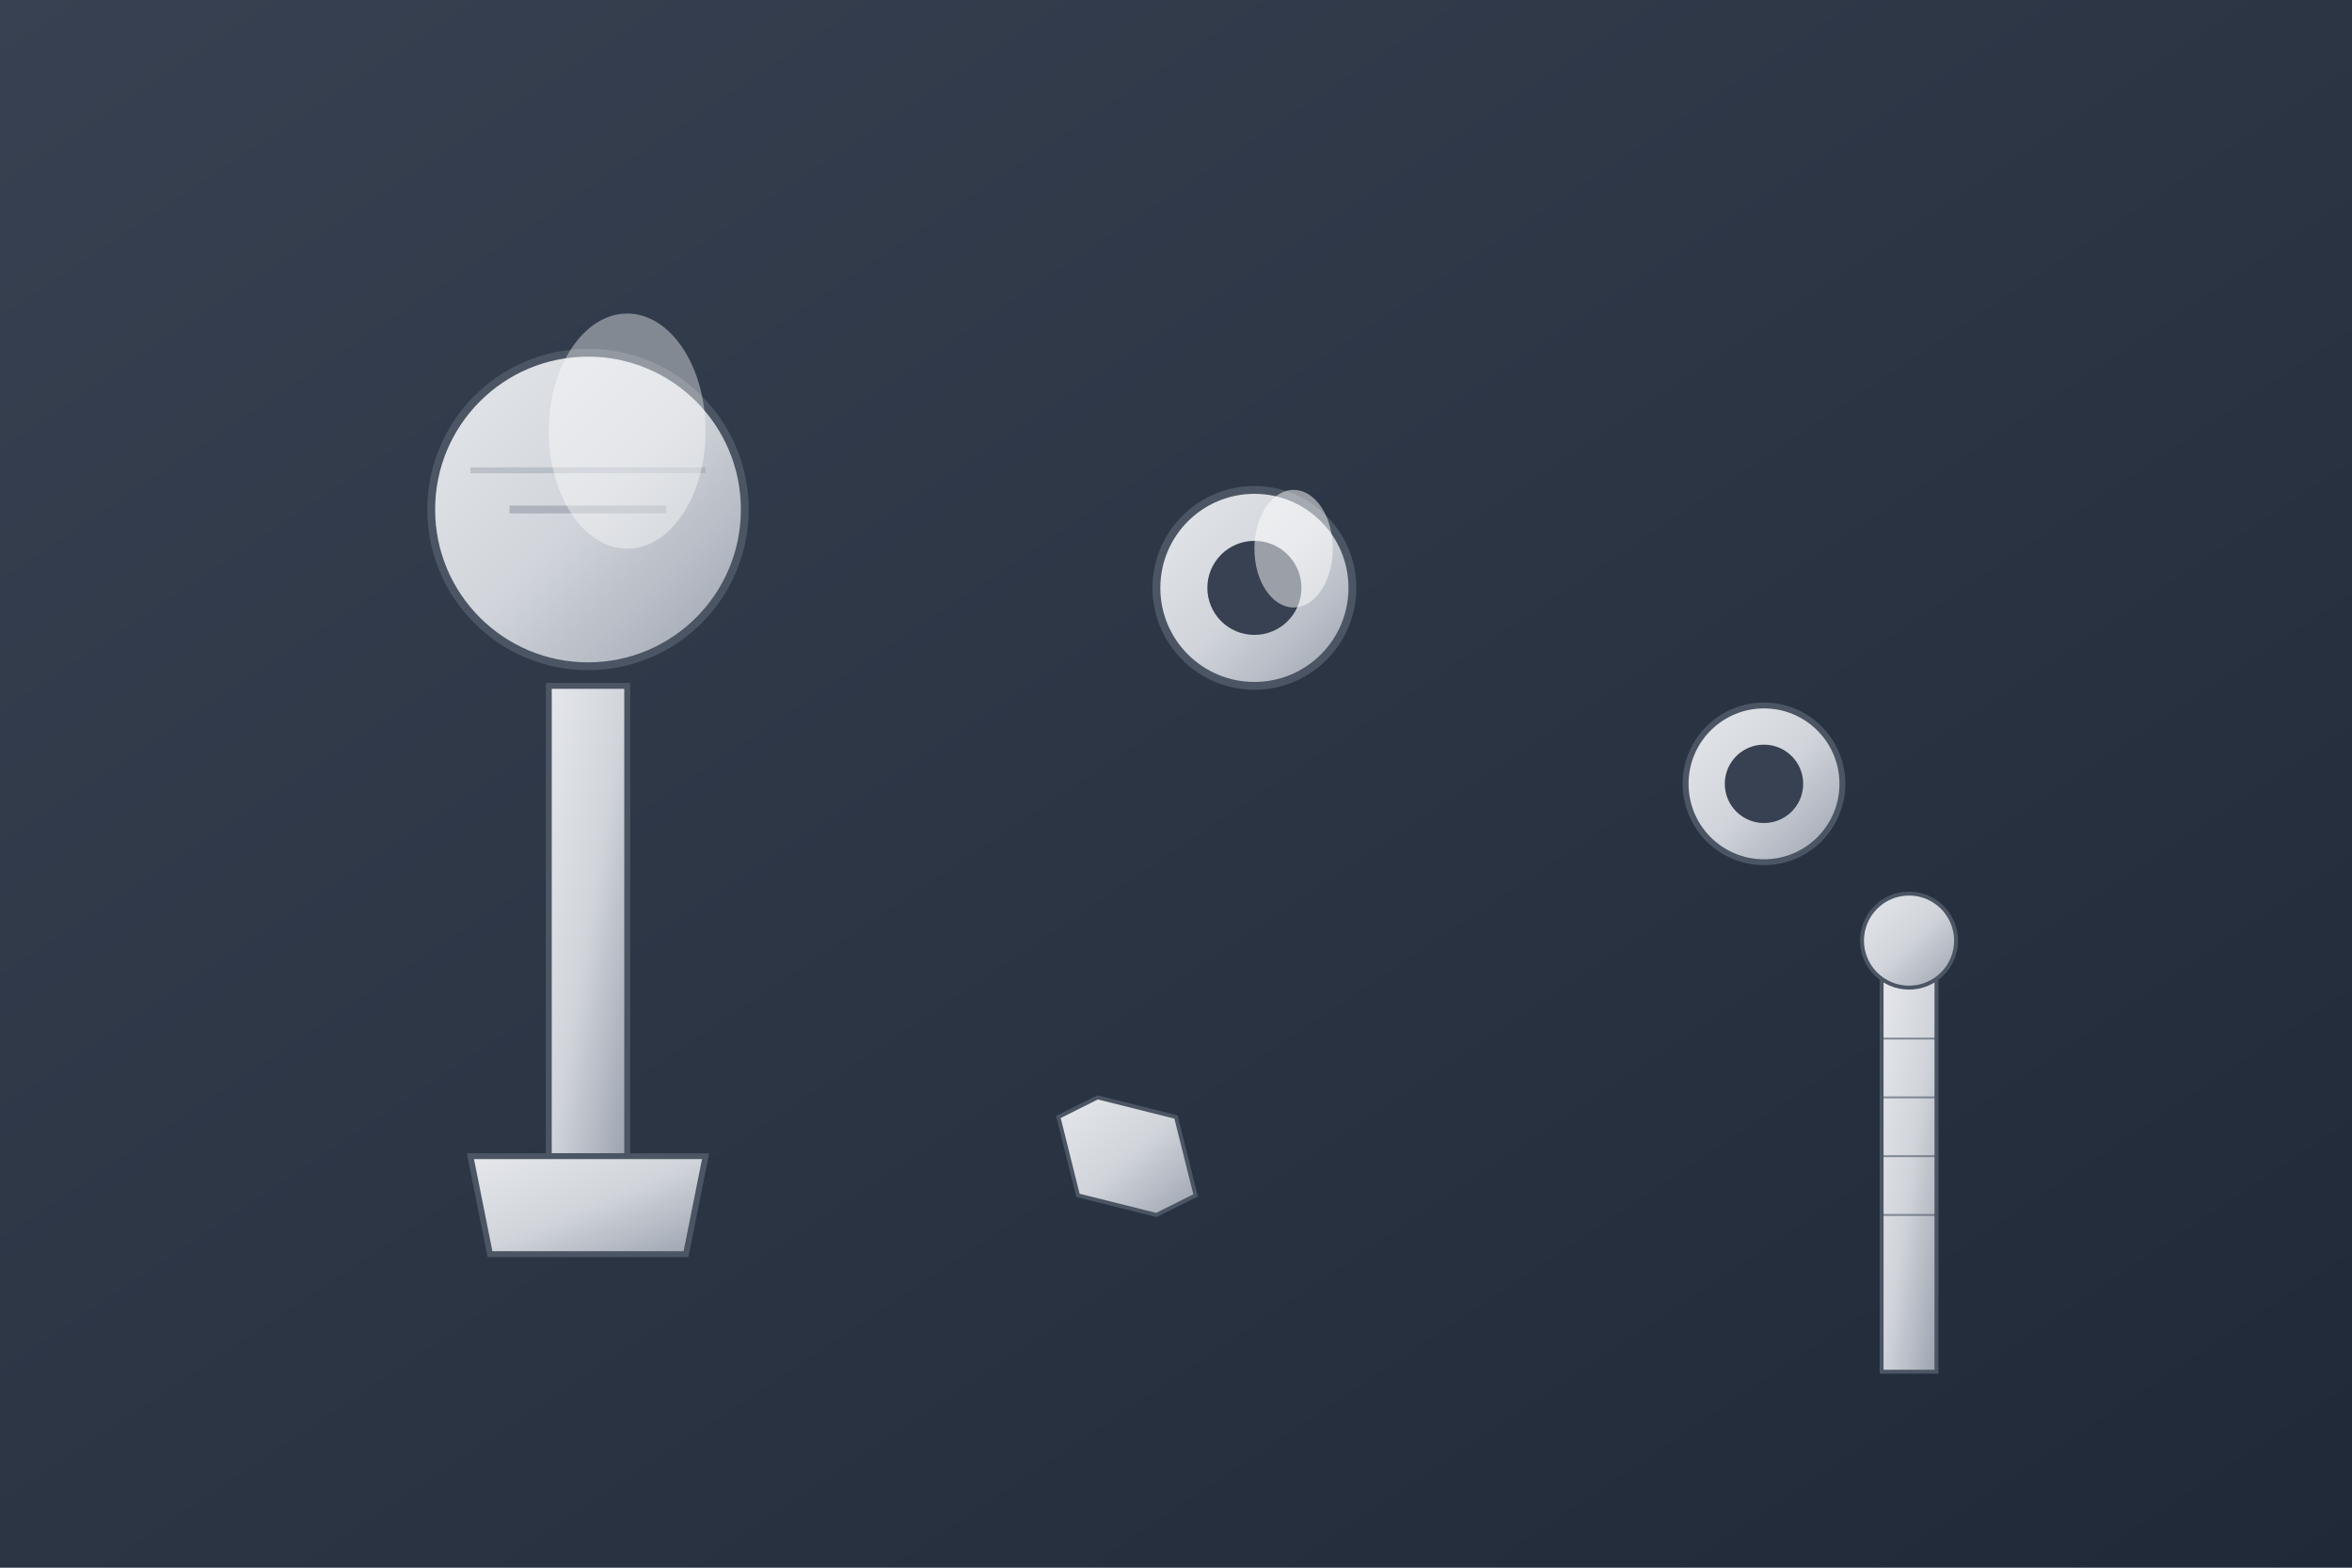
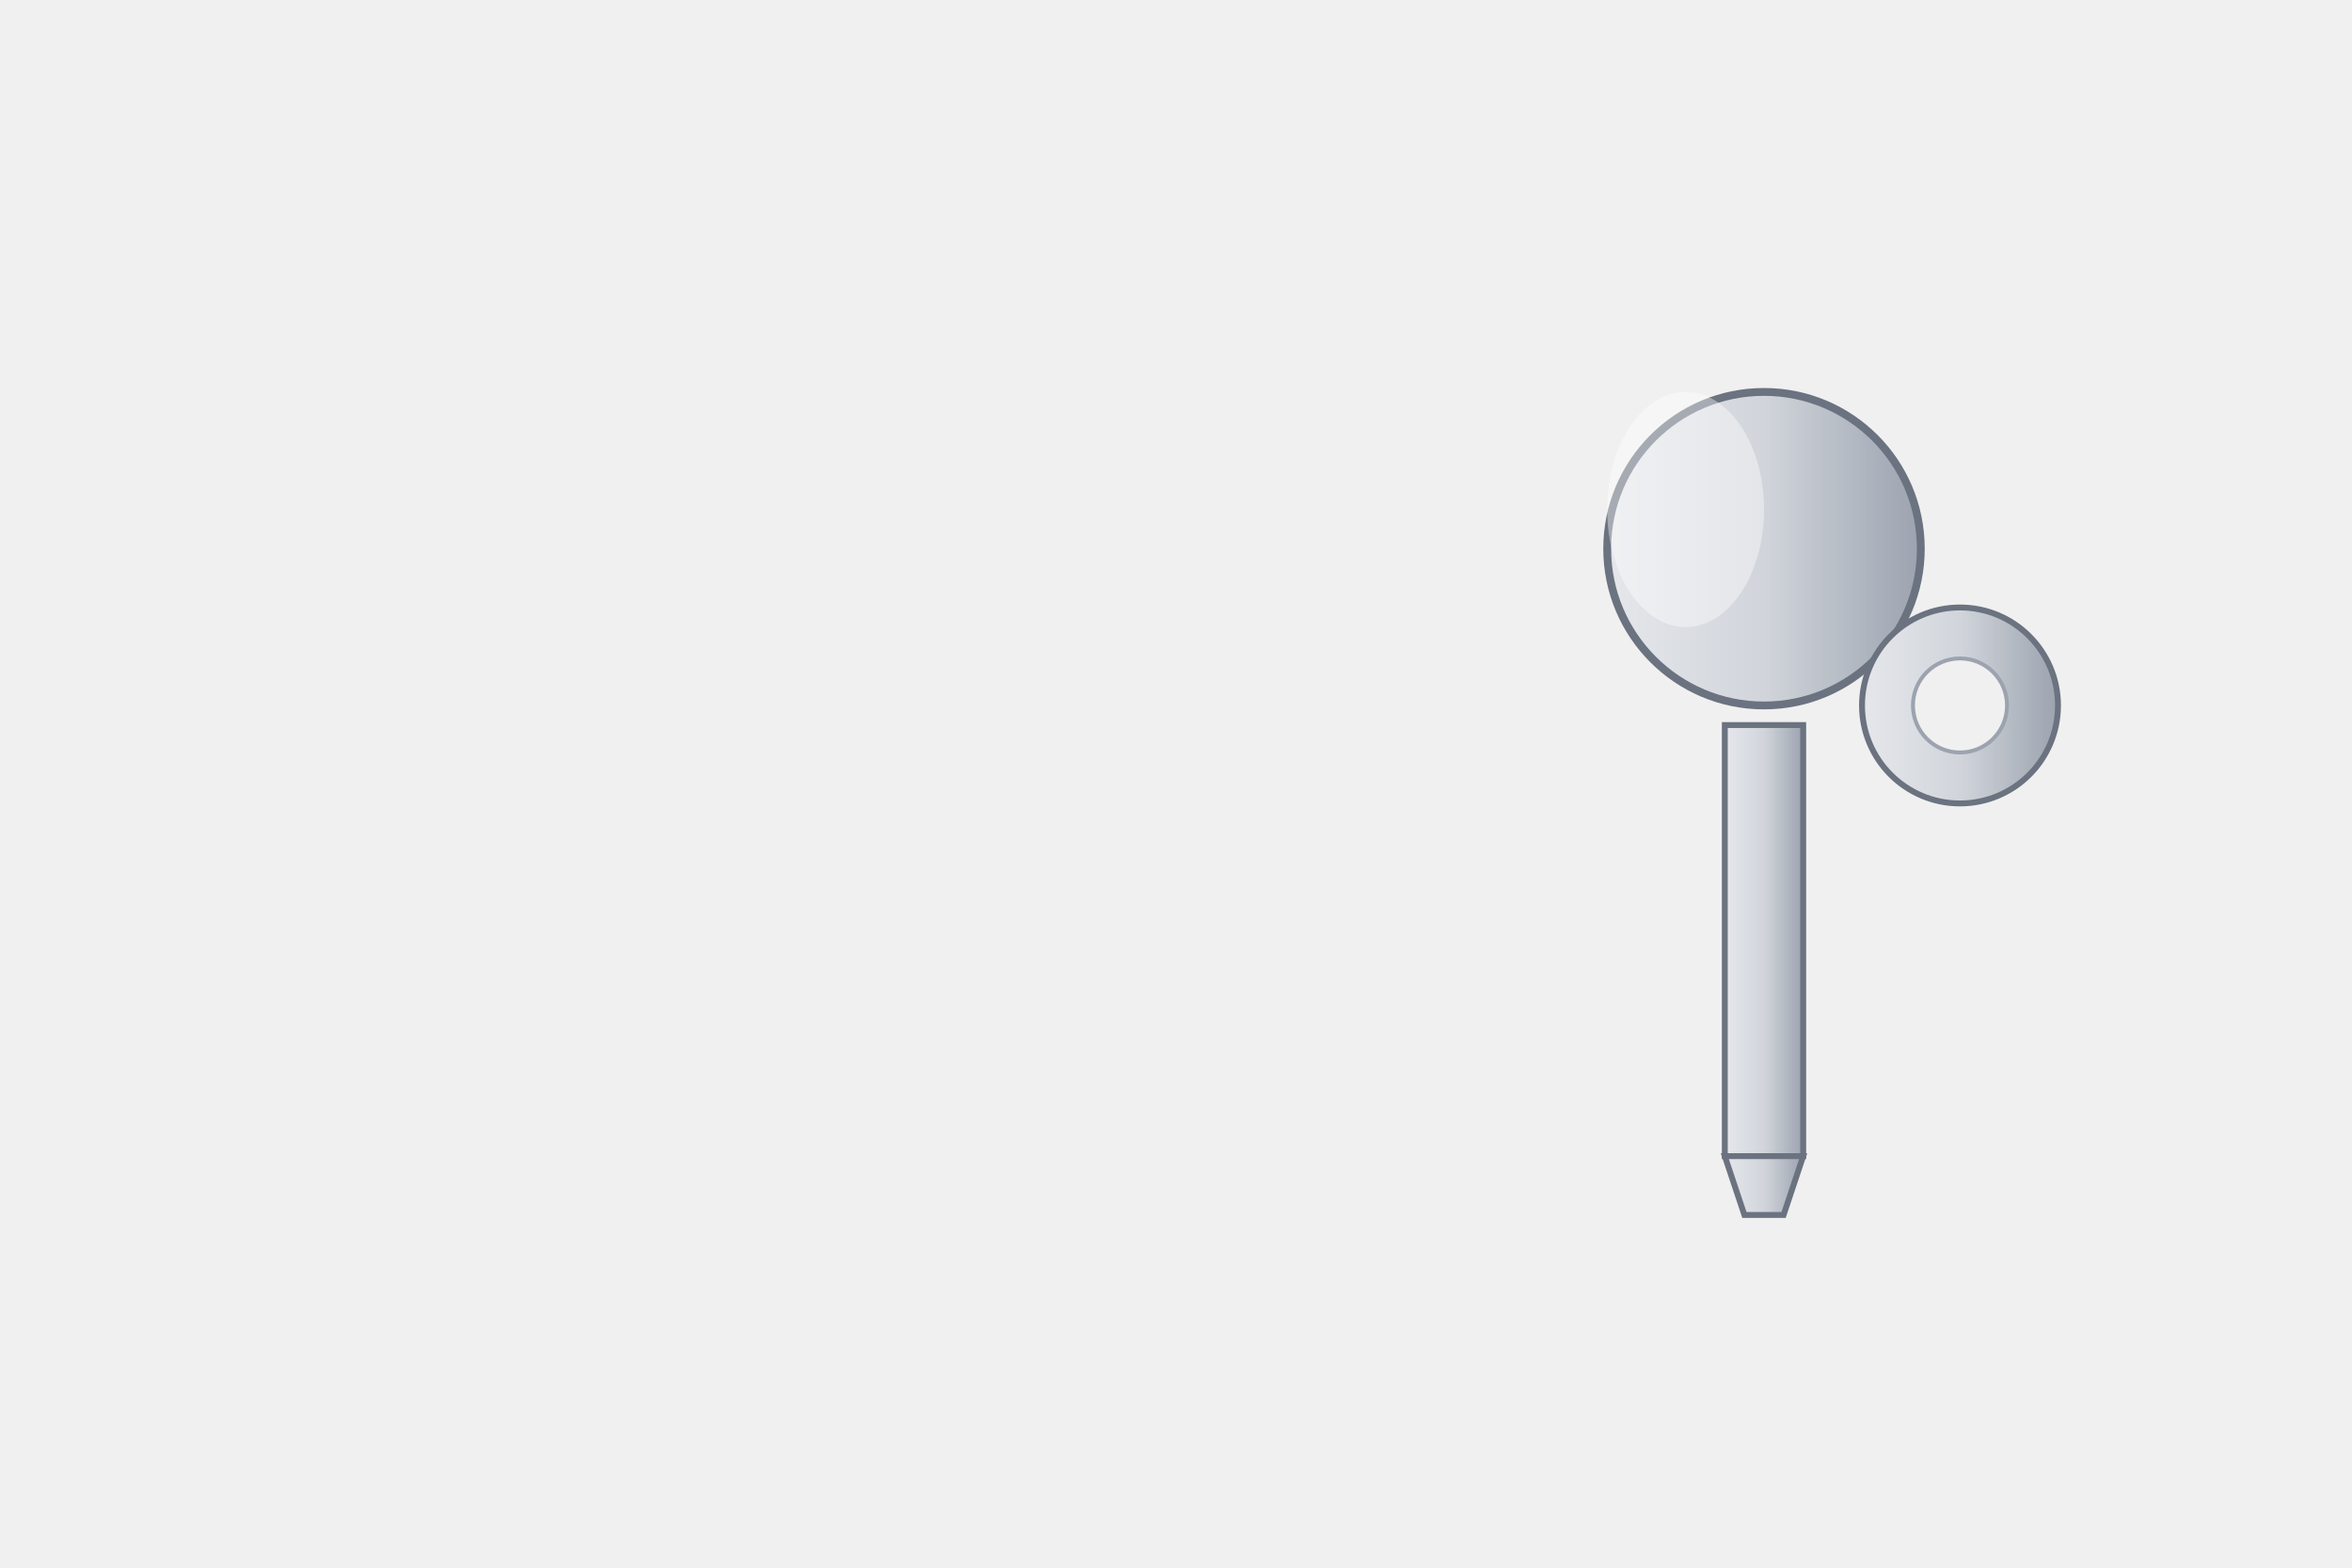
<svg xmlns="http://www.w3.org/2000/svg" viewBox="0 0 600 400">
+   <rect width="600" height="400" fill="#f0f0f0" />
  <defs>
-     <linearGradient id="bgGrad4" x1="0%" y1="0%" x2="100%" y2="100%">
-       <stop offset="0%" style="stop-color:#374151;stop-opacity:1" />
-       <stop offset="100%" style="stop-color:#1f2937;stop-opacity:1" />
-     </linearGradient>
-     <linearGradient id="metalShiny" x1="0%" y1="0%" x2="100%" y2="100%">
-       <stop offset="0%" style="stop-color:#e5e7eb;stop-opacity:1" />
-       <stop offset="50%" style="stop-color:#d1d5db;stop-opacity:1" />
-       <stop offset="100%" style="stop-color:#9ca3af;stop-opacity:1" />
+     <linearGradient id="n1">
+       <stop offset="0%" style="stop-color:#e5e7eb" />
+       <stop offset="50%" style="stop-color:#d1d5db" />
+       <stop offset="100%" style="stop-color:#9ca3af" />
    </linearGradient>
  </defs>
-   <rect width="600" height="400" fill="url(#bgGrad4)" />
-   <circle cx="150" cy="130" r="40" fill="url(#metalShiny)" stroke="#4b5563" stroke-width="2" />
-   <rect x="140" y="175" width="20" height="120" fill="url(#metalShiny)" stroke="#4b5563" stroke-width="1.5" />
-   <polygon points="120,295 180,295 175,320 125,320" fill="url(#metalShiny)" stroke="#4b5563" stroke-width="1.5" />
-   <line x1="130" y1="130" x2="170" y2="130" stroke="#9ca3af" stroke-width="2" opacity="0.7" />
-   <line x1="120" y1="120" x2="180" y2="120" stroke="#9ca3af" stroke-width="1.5" opacity="0.5" />
-   <circle cx="320" cy="150" r="25" fill="url(#metalShiny)" stroke="#4b5563" stroke-width="2" />
-   <circle cx="320" cy="150" r="12" fill="#374151" />
-   <circle cx="450" cy="200" r="20" fill="url(#metalShiny)" stroke="#4b5563" stroke-width="1.5" />
-   <circle cx="450" cy="200" r="10" fill="#374151" />
-   <polygon points="280,280 300,285 305,305 295,310 275,305 270,285" fill="url(#metalShiny)" stroke="#4b5563" stroke-width="1" />
-   <rect x="480" y="250" width="14" height="100" fill="url(#metalShiny)" stroke="#4b5563" stroke-width="1" />
-   <line x1="480" y1="265" x2="494" y2="265" stroke="#4b5563" stroke-width="0.5" opacity="0.6" />
-   <line x1="480" y1="280" x2="494" y2="280" stroke="#4b5563" stroke-width="0.5" opacity="0.6" />
-   <line x1="480" y1="295" x2="494" y2="295" stroke="#4b5563" stroke-width="0.5" opacity="0.6" />
-   <line x1="480" y1="310" x2="494" y2="310" stroke="#4b5563" stroke-width="0.5" opacity="0.6" />
-   <circle cx="487" cy="240" r="12" fill="url(#metalShiny)" stroke="#4b5563" stroke-width="1" />
-   <ellipse cx="160" cy="110" rx="20" ry="30" fill="#ffffff" opacity="0.4" />
-   <ellipse cx="330" cy="140" rx="10" ry="15" fill="#ffffff" opacity="0.5" />
+   <circle cx="450" cy="140" r="40" fill="url(#n1)" stroke="#6b7280" stroke-width="2" />
+   <rect x="440" y="185" width="20" height="110" fill="url(#n1)" stroke="#6b7280" stroke-width="1.5" />
+   <circle cx="500" cy="180" r="25" fill="url(#n1)" stroke="#6b7280" stroke-width="1.5" />
+   <circle cx="500" cy="180" r="12" fill="#f0f0f0" stroke="#9ca3af" stroke-width="1" />
+   <polygon points="440,295 460,295 455,310 445,310" fill="url(#n1)" stroke="#6b7280" stroke-width="1.5" />
+   <ellipse cx="430" cy="130" rx="20" ry="30" fill="#ffffff" opacity="0.4" />
</svg>
